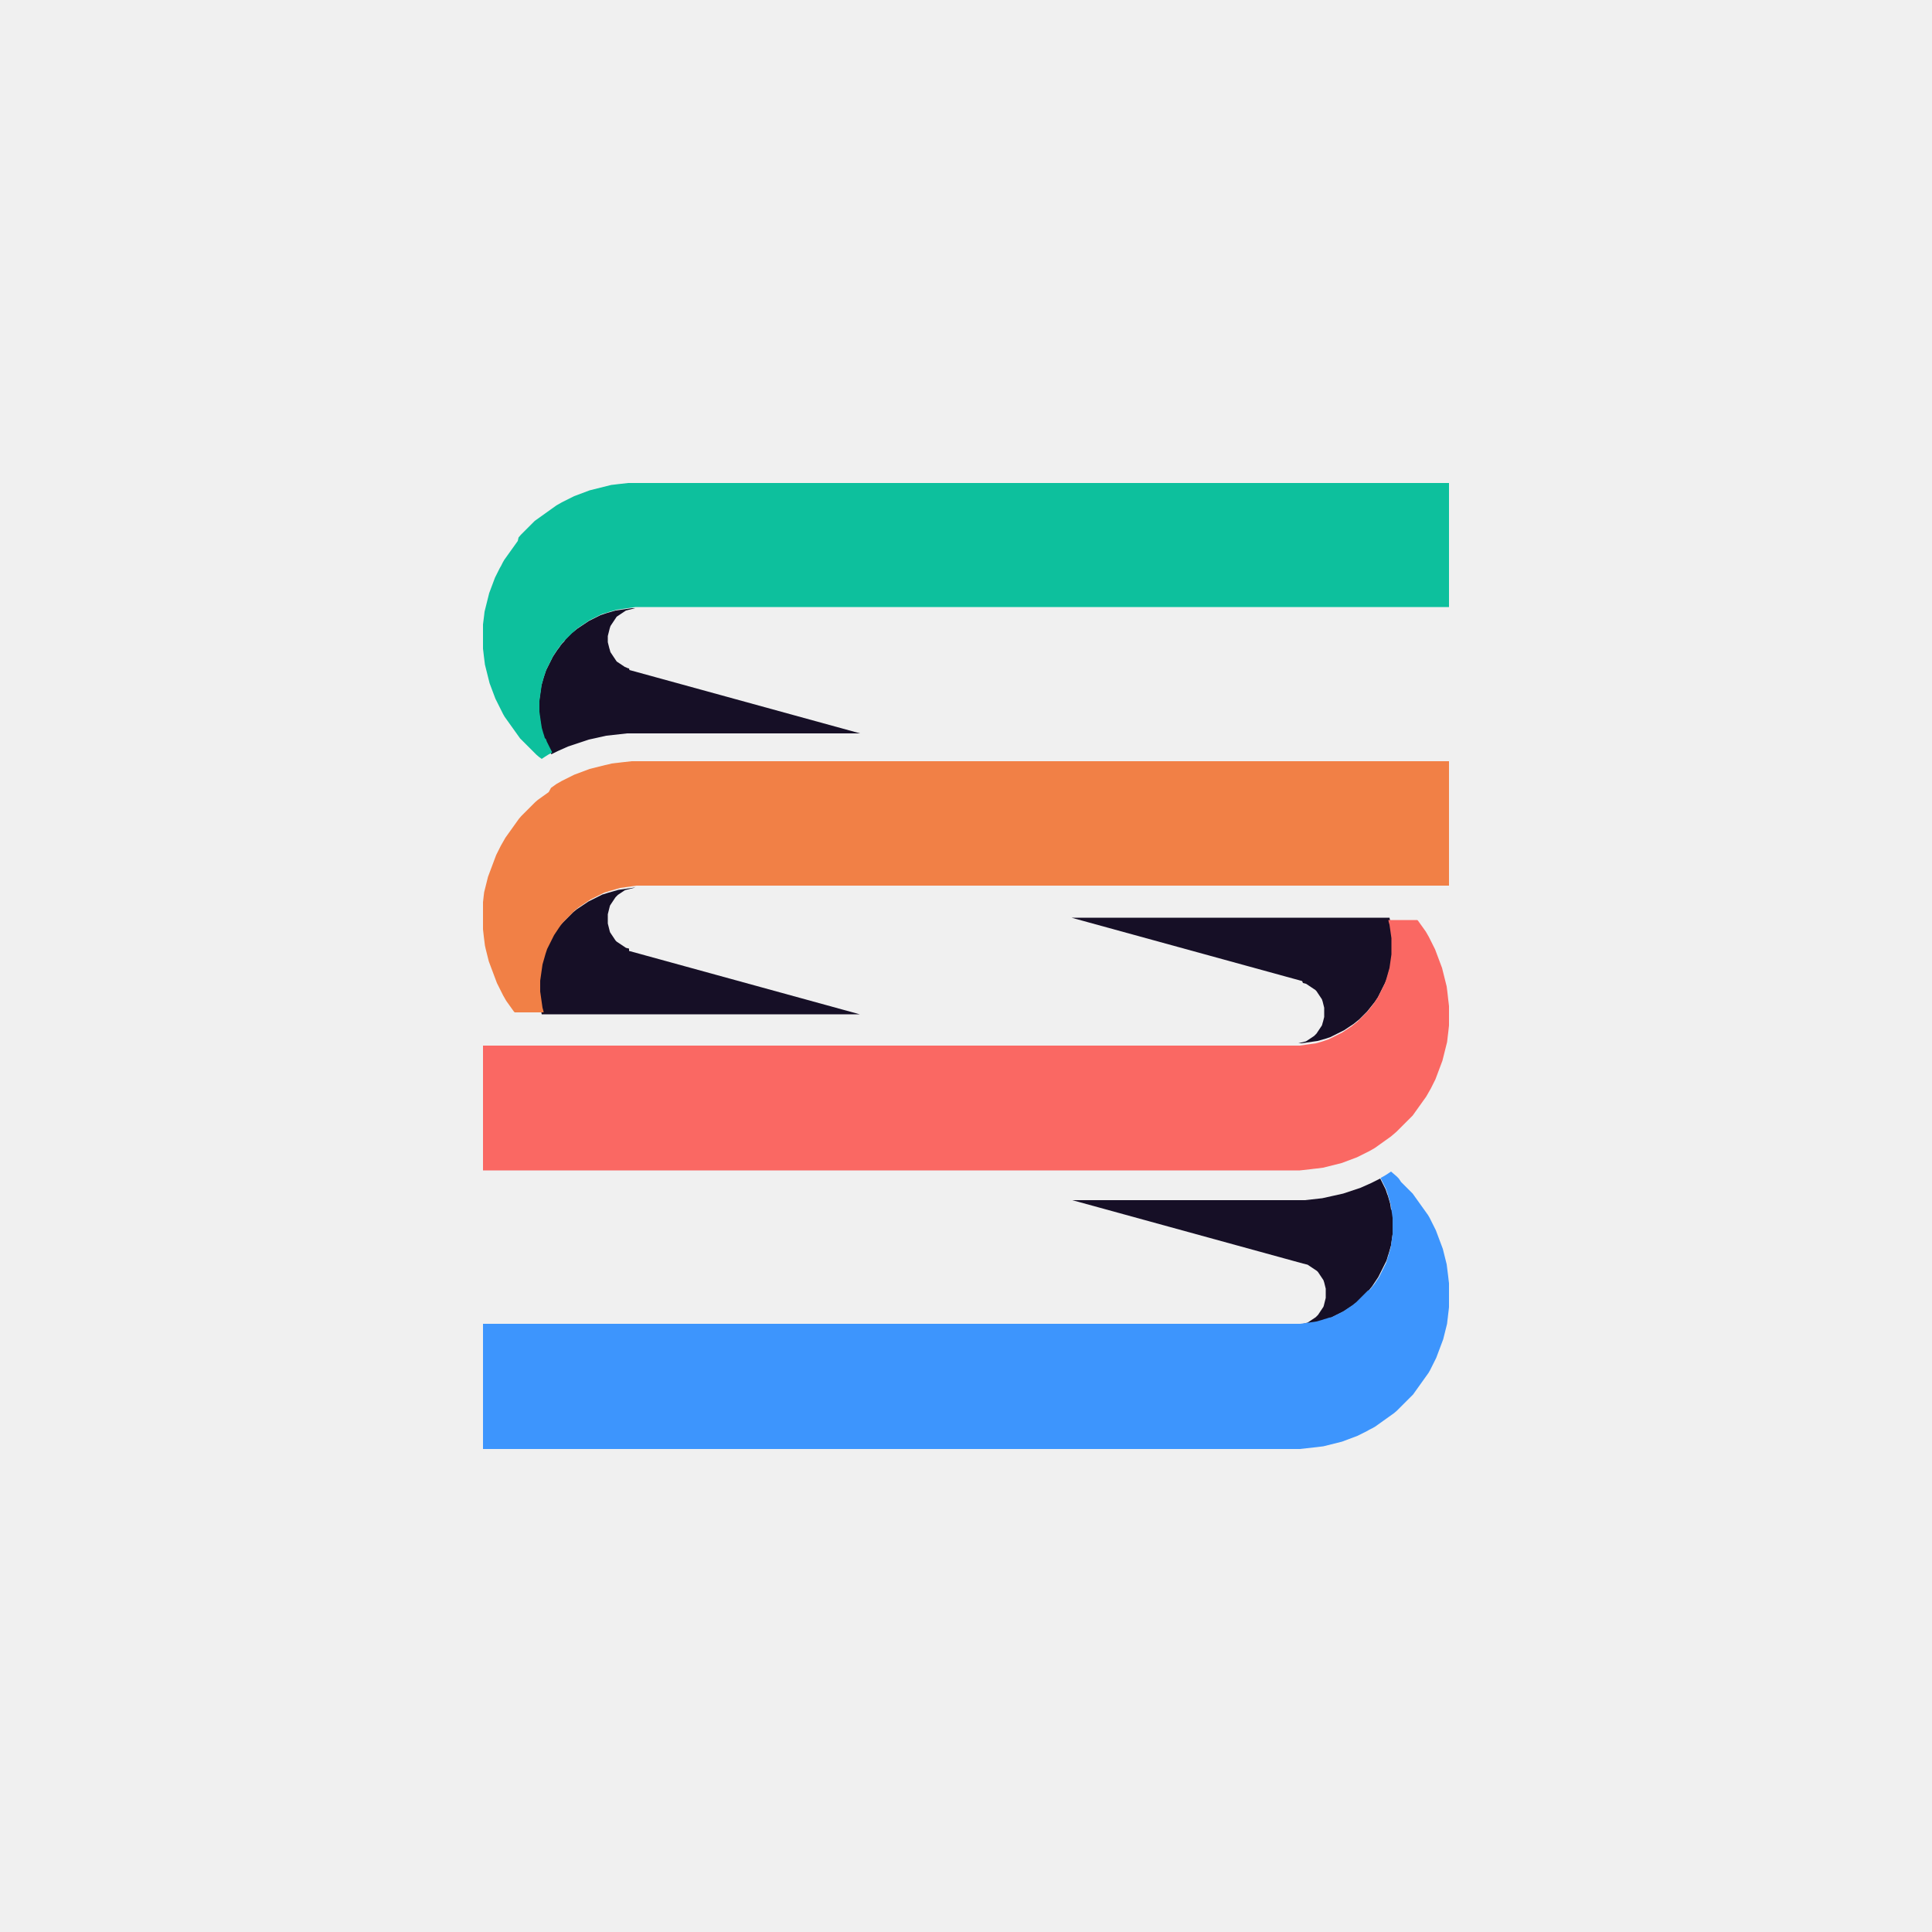
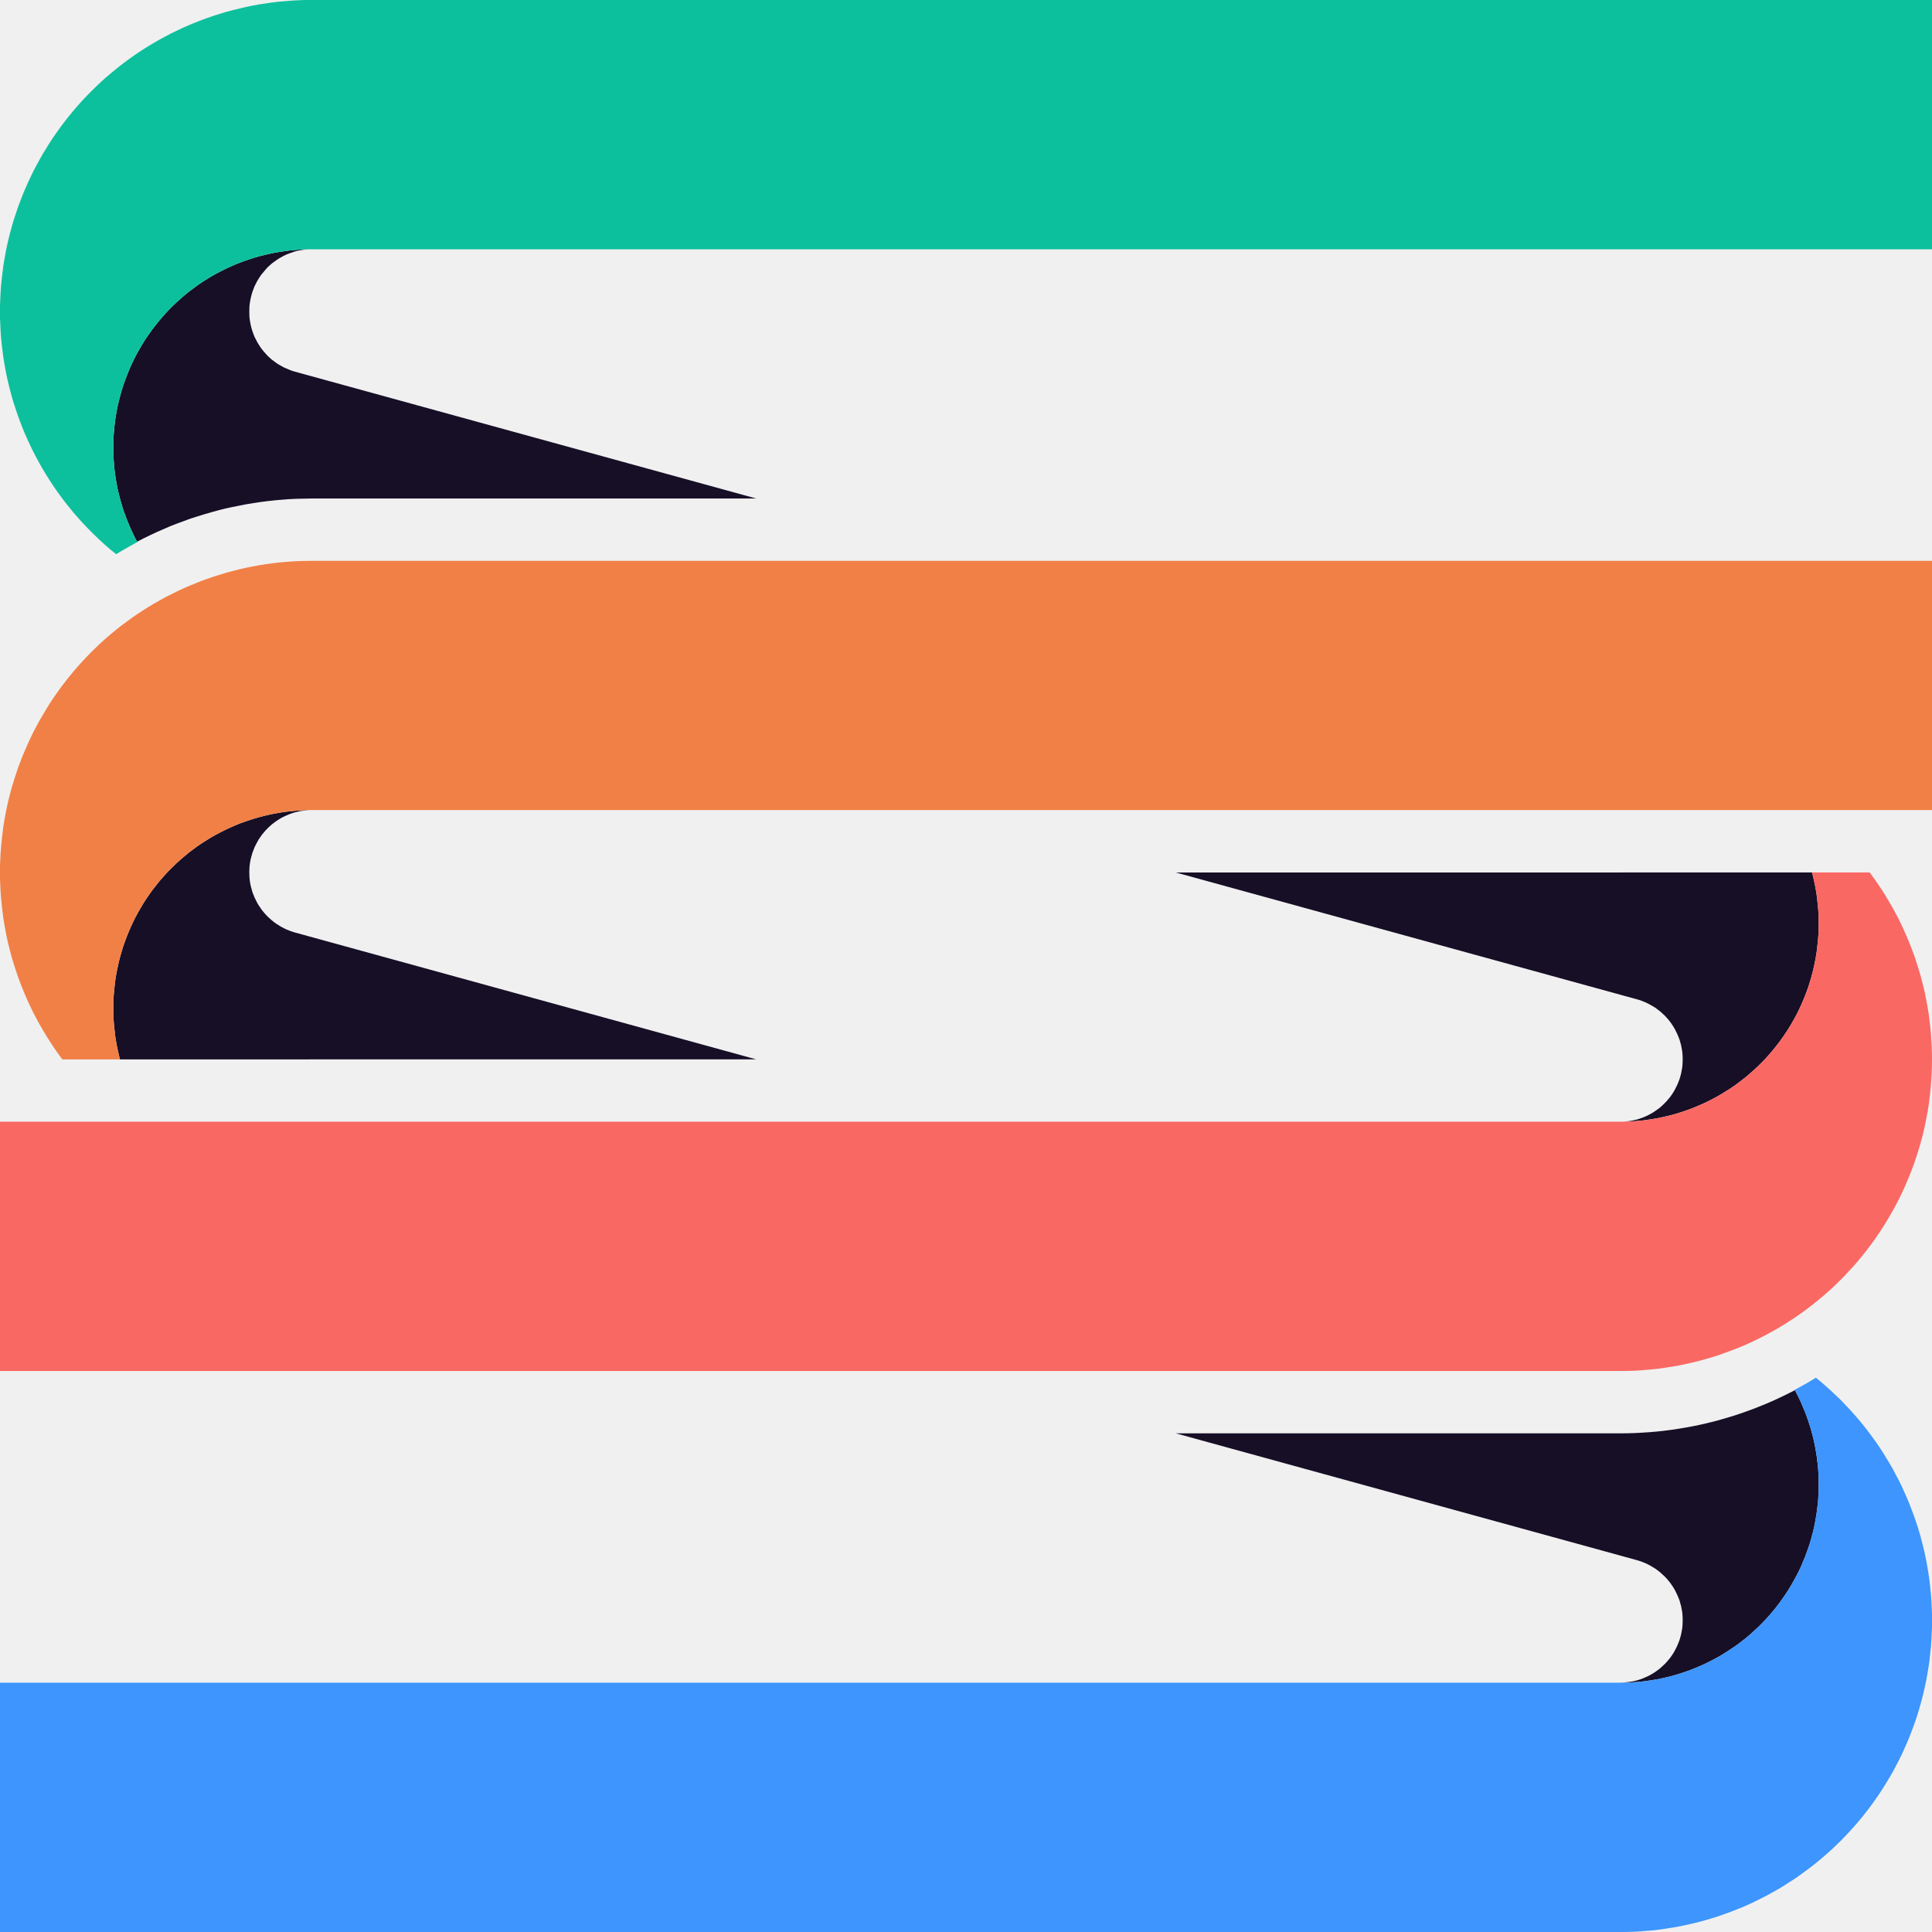
- <svg xmlns="http://www.w3.org/2000/svg" xmlns:xlink="http://www.w3.org/1999/xlink" version="1.1" id="Layer_1" x="0px" y="0px" viewBox="0 0 500 500" style="enable-background:new 0 0 500 500;" xml:space="preserve">
-   <style type="text/css">
- 	.st0{clip-path:url(#SVGID_00000104686469644450447980000007023994216379603074_);}
- 	.st1{fill:#160F26;}
- 	.st2{fill:#FA6863;}
- 	.st3{fill:#F18046;}
- 	.st4{fill:#3D95FD;}
- 	.st5{fill:#0DC09D;}
- </style>
-   <g>
-     <defs>
-       <rect id="SVGID_1_" x="125" y="125" width="250" height="250" />
-     </defs>
-     <clipPath id="SVGID_00000000180823955876633170000016654116462552103049_">
-       <use xlink:href="#SVGID_1_" style="overflow:visible;" />
+ <svg xmlns="http://www.w3.org/2000/svg" width="250" height="250" viewBox="0 0 250 250" fill="none">
+   <g clip-path="url(#clip0_934_9493)">
+     <path d="M212.237 129.43L212.587 129.57L212.937 129.71L213.267 129.87L213.597 130.049L213.917 130.229L214.238 130.429L214.538 130.659L214.828 130.879L215.098 131.129L215.378 131.379L215.638 131.659L215.878 131.929L216.118 132.229L216.328 132.529L216.538 132.849L216.719 133.159L216.889 133.499L217.049 133.829L217.189 134.169L217.329 134.519L217.429 134.879L217.529 135.229L217.599 135.609L217.669 135.969L217.709 136.349L217.729 136.709L217.739 137.079L217.729 137.459L217.709 137.829L217.669 138.199L217.599 138.569L217.529 138.929L217.429 139.299L217.329 139.649L217.189 140.009L217.049 140.349L216.889 140.679L216.719 141.009L216.538 141.329L216.328 141.649L216.118 141.949L215.878 142.229L215.638 142.518L215.378 142.778L215.098 143.048L214.828 143.298L214.538 143.518L214.238 143.728L213.917 143.948L213.597 144.128L213.267 144.308L212.937 144.458L212.587 144.608L212.237 144.728L211.887 144.848L211.527 144.928L211.167 145.018L210.786 145.068L210.426 145.108L210.046 145.148H209.986L210.366 145.138L211.046 145.108L211.727 145.068L212.407 145.008L213.077 144.918L213.757 144.818L214.428 144.708L215.098 144.568L215.758 144.418L216.428 144.248L217.089 144.058L217.739 143.848L218.379 143.628L219.019 143.388L219.65 143.128L220.28 142.858L220.9 142.568L221.51 142.259L222.11 141.939L222.701 141.599L223.281 141.239L223.861 140.879L224.421 140.499L224.981 140.089L225.522 139.669L226.052 139.249L226.572 138.799L227.082 138.339L227.572 137.879L228.063 137.389L228.533 136.899L228.983 136.389L229.423 135.869L229.853 135.339L230.273 134.789L230.674 134.239L231.054 133.679L231.434 133.099L231.784 132.519L232.124 131.919L232.454 131.319L232.754 130.719L233.044 130.099L233.314 129.47L233.575 128.84L233.815 128.2L234.045 127.55L234.245 126.9L234.435 126.24L234.605 125.58L234.755 124.92L234.895 124.24L235.015 123.57L235.115 122.9L235.185 122.22L235.255 121.54L235.305 120.85L235.325 120.17L235.335 119.49L235.325 118.81L235.305 118.12L235.255 117.441L235.185 116.761L235.115 116.091L235.015 115.411L234.895 114.731L234.755 114.071L234.605 113.401L234.475 112.891H210.156L209.676 112.901H152.155L211.817 129.31L212.237 129.43Z" fill="#160F26" />
+     <path d="M249.96 135.379L249.91 134.519L249.85 133.669L249.77 132.809L249.67 131.959L249.56 131.12L249.42 130.27L249.26 129.43L249.1 128.59L248.91 127.76L248.7 126.93L248.479 126.1L248.229 125.28L247.969 124.47L247.699 123.65L247.399 122.85L247.089 122.06L246.759 121.26L246.419 120.48L246.059 119.7L245.688 118.931L245.288 118.181L244.878 117.421L244.448 116.681L244.008 115.941L243.558 115.221L243.078 114.501L242.597 113.801L242.097 113.111L241.927 112.891H234.474L234.604 113.401L234.755 114.071L234.895 114.731L235.015 115.411L235.115 116.091L235.185 116.761L235.255 117.441L235.305 118.121L235.325 118.811L235.335 119.49L235.325 120.17L235.305 120.85L235.255 121.54L235.185 122.22L235.115 122.9L235.015 123.57L234.895 124.24L234.755 124.92L234.604 125.58L234.434 126.24L234.244 126.9L234.044 127.55L233.814 128.2L233.574 128.84L233.314 129.47L233.044 130.1L232.754 130.72L232.454 131.32L232.124 131.919L231.783 132.519L231.433 133.099L231.053 133.679L230.673 134.239L230.273 134.789L229.853 135.339L229.423 135.869L228.982 136.389L228.532 136.899L228.062 137.389L227.572 137.879L227.082 138.339L226.572 138.799L226.051 139.249L225.521 139.669L224.981 140.089L224.421 140.499L223.861 140.879L223.28 141.239L222.7 141.599L222.11 141.939L221.51 142.259L220.9 142.569L220.279 142.859L219.649 143.129L219.019 143.389L218.379 143.629L217.738 143.849L217.088 144.059L216.428 144.248L215.758 144.418L215.097 144.568L214.427 144.708L213.757 144.818L213.077 144.918L212.406 145.008L211.726 145.068L211.046 145.108L210.366 145.138L209.675 145.148H0V177.406H209.675L210.536 177.396L211.386 177.376L212.246 177.326L213.097 177.256L213.947 177.176L214.797 177.086L215.648 176.956L216.488 176.826L217.328 176.676L218.169 176.496L219.009 176.306L219.829 176.106L220.659 175.876L221.49 175.636L222.3 175.386L223.11 175.096L223.911 174.806L224.711 174.496L225.501 174.176L226.281 173.836L227.062 173.466L227.832 173.086L228.592 172.696L229.343 172.286L230.083 171.866L230.823 171.416L231.533 170.966L232.254 170.496L232.964 170.006L233.654 169.506L234.334 168.987L235.005 168.457L235.675 167.907L236.325 167.347L236.955 166.787L237.576 166.197L238.186 165.597L238.786 164.987L239.366 164.357L239.946 163.727L240.507 163.077L241.047 162.417L241.577 161.747L242.097 161.057L242.597 160.367L243.078 159.667L243.558 158.947L244.008 158.227L244.448 157.487L244.878 156.747L245.288 155.998L245.688 155.238L246.059 154.468L246.419 153.698L246.759 152.908L247.089 152.118L247.399 151.328L247.699 150.518L247.969 149.708L248.229 148.898L248.479 148.068L248.7 147.248L248.91 146.418L249.1 145.578L249.26 144.748L249.42 143.909L249.56 143.059L249.67 142.209L249.77 141.359L249.85 140.509L249.91 139.649L249.96 138.799L249.99 137.949L250 137.089L249.99 136.229L249.96 135.379Z" fill="#FA6863" />
+     <path d="M37.762 120.54L37.412 120.41L37.062 120.27L36.732 120.11L36.392 119.93L36.082 119.74L35.762 119.54L35.462 119.321L35.171 119.091L34.891 118.841L34.621 118.591L34.361 118.321L34.121 118.041L33.881 117.741L33.671 117.441L33.461 117.131L33.281 116.821L33.111 116.481L32.941 116.141L32.811 115.811L32.67 115.461L32.571 115.091L32.471 114.741L32.39 114.371L32.33 114.011L32.29 113.631L32.27 113.271L32.26 112.891L32.27 112.521L32.29 112.141L32.33 111.781L32.39 111.411L32.471 111.041L32.571 110.681L32.67 110.331L32.811 109.971L32.941 109.631L33.111 109.291L33.281 108.971L33.461 108.641L33.671 108.331L33.881 108.031L34.121 107.741L34.361 107.461L34.621 107.191L34.891 106.932L35.171 106.682L35.462 106.462L35.762 106.242L36.082 106.032L36.392 105.842L36.732 105.672L37.062 105.522L37.412 105.372L37.762 105.242L38.112 105.132L38.473 105.042L38.833 104.962L39.213 104.912L39.573 104.872L39.943 104.832H40.013H39.633L38.953 104.862L38.273 104.912L37.592 104.972L36.922 105.052L36.242 105.152L35.562 105.272L34.901 105.402L34.231 105.562L33.571 105.732L32.911 105.922L32.26 106.132L31.62 106.352L30.97 106.582L30.35 106.842L29.72 107.121L29.099 107.411L28.489 107.721L27.879 108.041L27.299 108.371L26.718 108.731L26.138 109.101L25.568 109.481L25.018 109.891L24.468 110.301L23.947 110.731L23.427 111.171L22.917 111.631L22.427 112.101L21.937 112.581L21.466 113.081L21.016 113.581L20.566 114.101L20.146 114.641L19.716 115.181L19.326 115.731L18.936 116.301L18.566 116.871L18.215 117.461L17.875 118.051L17.545 118.661L17.245 119.261L16.955 119.88L16.685 120.51L16.425 121.14L16.185 121.78L15.954 122.43L15.755 123.08L15.564 123.74L15.394 124.39L15.244 125.06L15.104 125.73L14.984 126.41L14.884 127.08L14.814 127.76L14.744 128.43L14.694 129.12L14.674 129.8L14.664 130.48L14.674 131.17L14.694 131.85L14.744 132.529L14.814 133.209L14.884 133.889L14.984 134.569L15.104 135.239L15.244 135.909L15.394 136.569L15.524 137.089H39.843L40.323 137.079H97.844L38.182 120.67L37.762 120.54Z" fill="#160F26" />
+     <path d="M0.04 114.601L0.08 115.461L0.15 116.311L0.23 117.161L0.33 118.01L0.44 118.86L0.58 119.7L0.73 120.55L0.9 121.39L1.09 122.22L1.3 123.05L1.521 123.88L1.771 124.7L2.031 125.51L2.301 126.32L2.601 127.13L2.911 127.92L3.241 128.72L3.581 129.5L3.941 130.279L4.312 131.039L4.712 131.799L5.122 132.559L5.552 133.299L5.992 134.029L6.442 134.749L6.912 135.469L7.403 136.179L7.903 136.869L8.073 137.089H15.526L15.396 136.569L15.245 135.909L15.105 135.239L14.985 134.569L14.885 133.889L14.815 133.209L14.745 132.529L14.695 131.849L14.675 131.169L14.665 130.479L14.675 129.8L14.695 129.12L14.745 128.43L14.815 127.76L14.885 127.08L14.985 126.41L15.105 125.73L15.245 125.06L15.396 124.39L15.566 123.74L15.756 123.08L15.956 122.43L16.186 121.78L16.426 121.14L16.686 120.51L16.956 119.88L17.246 119.26L17.546 118.66L17.876 118.05L18.217 117.461L18.567 116.871L18.937 116.301L19.327 115.731L19.717 115.181L20.147 114.641L20.567 114.101L21.018 113.581L21.468 113.081L21.938 112.581L22.428 112.101L22.918 111.631L23.428 111.171L23.949 110.731L24.469 110.301L25.019 109.891L25.569 109.481L26.139 109.101L26.72 108.731L27.3 108.371L27.88 108.041L28.49 107.721L29.101 107.411L29.721 107.121L30.351 106.841L30.971 106.581L31.621 106.351L32.262 106.131L32.912 105.921L33.572 105.731L34.232 105.561L34.903 105.401L35.563 105.271L36.243 105.151L36.923 105.051L37.593 104.972L38.274 104.912L38.954 104.862L39.634 104.832L40.325 104.822H250V72.574H40.325L39.464 72.584L38.614 72.604L37.754 72.654L36.903 72.714L36.043 72.794L35.203 72.894L34.352 73.014L33.512 73.144L32.672 73.304L31.822 73.474L30.991 73.664L30.161 73.874L29.341 74.094L28.51 74.344L27.7 74.594L26.89 74.874L26.089 75.164L25.289 75.484L24.499 75.804L23.718 76.144L22.938 76.514L22.168 76.894L21.408 77.274L20.657 77.694L19.917 78.114L19.177 78.554L18.457 79.014L17.736 79.484L17.036 79.974L16.346 80.474L15.656 80.983L14.995 81.513L14.325 82.063L13.675 82.623L13.045 83.193L12.425 83.783L11.814 84.373L11.214 84.993L10.624 85.623L10.054 86.253L9.493 86.903L8.953 87.563L8.423 88.233L7.903 88.913L7.403 89.613L6.912 90.313L6.442 91.023L5.992 91.753L5.552 92.493L5.122 93.232L4.712 93.972L4.312 94.732L3.941 95.512L3.581 96.282L3.241 97.072L2.911 97.852L2.601 98.652L2.301 99.452L2.031 100.262L1.771 101.082L1.521 101.902L1.3 102.732L1.09 103.562L0.9 104.402L0.73 105.231L0.58 106.071L0.44 106.921L0.33 107.771L0.23 108.621L0.15 109.471L0.08 110.321L0.04 111.171L0 112.031V112.891V113.751L0.04 114.601Z" fill="#F18046" />
+     <path d="M37.762 47.976L37.412 47.836L37.062 47.686L36.722 47.536L36.402 47.356L36.072 47.176L35.762 46.976L35.462 46.746L35.161 46.526L34.881 46.276L34.611 46.026L34.361 45.746L34.121 45.476L33.881 45.176L33.661 44.876L33.461 44.556L33.271 44.236L33.101 43.906L32.931 43.576L32.801 43.236L32.67 42.876L32.56 42.526L32.471 42.176L32.39 41.796L32.33 41.436L32.28 41.056L32.27 40.686L32.26 40.306L32.27 39.937L32.28 39.577L32.33 39.206L32.39 38.837L32.471 38.477L32.56 38.107L32.67 37.747L32.801 37.397L32.931 37.057L33.101 36.727L33.271 36.387L33.461 36.077L33.661 35.757L33.881 35.457L34.121 35.177L34.361 34.887L34.611 34.607L34.881 34.357L35.161 34.107L35.462 33.887L35.762 33.677L36.072 33.457L36.402 33.277L36.722 33.097L37.062 32.937L37.412 32.797L37.762 32.677L38.112 32.557L38.473 32.457L38.843 32.387L39.203 32.327L39.573 32.287L39.953 32.257H40.073H39.633L38.953 32.287L38.273 32.337L37.592 32.397L36.922 32.487L36.242 32.587L35.562 32.697L34.901 32.837L34.231 32.987L33.571 33.157L32.911 33.347L32.26 33.557L31.62 33.777L30.97 34.017L30.35 34.267L29.72 34.547L29.099 34.837L28.489 35.147L27.879 35.467L27.299 35.797L26.708 36.157L26.138 36.527L25.568 36.907L25.018 37.317L24.468 37.727L23.937 38.157L23.427 38.607L22.917 39.056L22.417 39.526L21.937 40.007L21.466 40.506L21.016 41.016L20.566 41.536L20.146 42.066L19.716 42.616L19.326 43.166L18.936 43.726L18.566 44.296L18.215 44.886L17.875 45.476L17.545 46.086L17.245 46.686L16.955 47.306L16.685 47.936L16.425 48.566L16.185 49.206L15.954 49.856L15.755 50.506L15.564 51.166L15.394 51.825L15.234 52.486L15.104 53.155L14.984 53.835L14.884 54.505L14.804 55.185L14.744 55.855L14.694 56.545L14.674 57.235L14.664 57.915L14.674 58.595L14.694 59.285L14.744 59.965L14.804 60.645L14.884 61.315L14.984 61.995L15.104 62.675L15.234 63.335L15.394 64.004L15.564 64.665L15.755 65.314L15.954 65.974L16.185 66.614L16.425 67.254L16.685 67.884L16.955 68.514L17.245 69.134L17.545 69.744L17.745 70.094L17.765 70.084L18.605 69.654L19.446 69.244L20.296 68.844L21.156 68.474L22.017 68.094L22.897 67.754L23.767 67.434L24.658 67.104L25.548 66.824L26.448 66.544L27.349 66.284L28.249 66.034L29.159 65.804L30.08 65.604L31 65.424L31.91 65.244L32.841 65.094L33.771 64.954L34.701 64.835L35.642 64.734L36.572 64.654L37.512 64.585L38.433 64.544L39.393 64.525L40.323 64.504H97.844L38.172 48.096L37.762 47.976Z" fill="#160F26" />
+     <path d="M209.676 217.743H210.366L211.046 217.703L211.727 217.663L212.407 217.603L213.087 217.513L213.767 217.413L214.438 217.303L215.108 217.163L215.768 217.013L216.438 216.843L217.089 216.653L217.739 216.443L218.389 216.223L219.029 215.983L219.65 215.723L220.28 215.453L220.9 215.163L221.51 214.853L222.12 214.533L222.711 214.193L223.291 213.833L223.861 213.463L224.431 213.083L224.991 212.683L225.532 212.263L226.062 211.843L226.582 211.393L227.082 210.933L227.582 210.473L228.063 209.983L228.533 209.493L228.993 208.984L229.433 208.464L229.863 207.934L230.283 207.384L230.674 206.834L231.064 206.274L231.434 205.694L231.784 205.114L232.124 204.514L232.454 203.914L232.764 203.304L233.054 202.694L233.314 202.064L233.585 201.424L233.815 200.794L234.045 200.144L234.255 199.494L234.435 198.834L234.615 198.174L234.765 197.514L234.895 196.835L235.015 196.165L235.115 195.495L235.195 194.805L235.265 194.135L235.305 193.445L235.335 192.765V192.085V191.405L235.305 190.715L235.265 190.035L235.195 189.355L235.115 188.685L235.015 188.005L234.895 187.325L234.765 186.665L234.615 185.995L234.435 185.335L234.255 184.685L234.045 184.026L233.815 183.376L233.585 182.746L233.314 182.116L233.054 181.486L232.764 180.866L232.454 180.256L232.254 179.886L232.234 179.896L231.394 180.326L230.553 180.736L229.703 181.136L228.843 181.516L227.973 181.876L227.102 182.226L226.232 182.546L225.342 182.866L224.441 183.166L223.551 183.436L222.661 183.696L221.74 183.946L220.84 184.166L219.92 184.376L218.999 184.565L218.079 184.735L217.159 184.885L216.228 185.025L215.298 185.145L214.368 185.245L213.427 185.325L212.487 185.385L211.547 185.435L210.616 185.465L209.676 185.475H152.155L211.817 201.884L212.237 202.014L212.587 202.144L212.937 202.284L213.267 202.444L213.597 202.624L213.917 202.814L214.238 203.014L214.538 203.234L214.828 203.464L215.098 203.714L215.378 203.964L215.638 204.234L215.878 204.514L216.118 204.814L216.328 205.114L216.538 205.424L216.719 205.734L216.889 206.074L217.049 206.414L217.189 206.744L217.329 207.094L217.429 207.464L217.529 207.814L217.599 208.184L217.669 208.544L217.709 208.924L217.729 209.284L217.739 209.663L217.729 210.033L217.709 210.413L217.669 210.773L217.599 211.143L217.529 211.513L217.429 211.873L217.329 212.223L217.189 212.583L217.049 212.923L216.889 213.263L216.719 213.583L216.538 213.913L216.328 214.223L216.118 214.523L215.878 214.813L215.638 215.093L215.378 215.363L215.098 215.623L214.828 215.873L214.538 216.093L214.238 216.313L213.917 216.523L213.597 216.713L213.267 216.883L212.937 217.033L212.587 217.183L212.237 217.313L211.887 217.423L211.527 217.513L211.167 217.593L210.786 217.643L210.426 217.683L210.046 217.723L209.676 217.733" fill="#160F26" />
+     <path d="M249.96 207.963L249.92 207.113L249.86 206.264L249.77 205.404L249.68 204.554L249.56 203.714L249.42 202.864L249.27 202.024L249.1 201.184L248.91 200.344L248.7 199.524L248.479 198.694L248.239 197.864L247.979 197.064L247.699 196.244L247.399 195.444L247.099 194.654L246.769 193.855L246.419 193.075L246.069 192.295L245.688 191.525L245.288 190.775L244.888 190.015L244.458 189.275L244.008 188.535L243.558 187.815L243.088 187.095L242.597 186.395L242.097 185.705L241.577 185.015L241.057 184.355L240.507 183.685L239.946 183.045L239.376 182.405L238.786 181.785L238.196 181.166L237.576 180.576L236.955 179.986L236.325 179.416L235.675 178.856L235.015 178.306L234.975 178.276L234.034 178.846L233.204 179.316L232.344 179.786L232.234 179.846L232.454 180.256L232.764 180.866L233.054 181.486L233.314 182.115L233.584 182.745L233.814 183.375L234.044 184.025L234.254 184.685L234.434 185.335L234.614 185.995L234.765 186.665L234.895 187.325L235.015 188.005L235.115 188.685L235.195 189.355L235.265 190.035L235.305 190.715L235.335 191.405V192.085V192.765L235.305 193.445L235.265 194.134L235.195 194.804L235.115 195.494L235.015 196.164L234.895 196.834L234.765 197.514L234.614 198.174L234.434 198.834L234.254 199.494L234.044 200.144L233.814 200.794L233.584 201.424L233.314 202.064L233.054 202.694L232.764 203.304L232.454 203.914L232.124 204.514L231.783 205.114L231.433 205.694L231.063 206.274L230.673 206.833L230.283 207.383L229.863 207.933L229.433 208.463L228.992 208.983L228.532 209.493L228.062 209.983L227.582 210.473L227.082 210.933L226.582 211.393L226.061 211.843L225.531 212.263L224.991 212.683L224.431 213.083L223.861 213.463L223.29 213.833L222.71 214.193L222.12 214.533L221.51 214.853L220.9 215.163L220.279 215.453L219.649 215.723L219.029 215.983L218.389 216.223L217.738 216.443L217.088 216.653L216.438 216.843L215.768 217.013L215.107 217.163L214.437 217.303L213.767 217.413L213.087 217.513L212.406 217.603L211.726 217.663L211.046 217.703L210.366 217.743H209.675H0V250H209.675L210.536 249.99L211.386 249.97L212.246 249.92L213.097 249.85L213.957 249.78L214.807 249.68L215.658 249.55L216.498 249.42L217.338 249.27L218.179 249.09L219.009 248.9L219.839 248.7L220.659 248.48L221.49 248.23L222.3 247.98L223.11 247.69L223.921 247.4L224.721 247.09L225.511 246.77L226.291 246.43L227.072 246.06L227.832 245.68L228.602 245.29L229.343 244.88L230.093 244.46L230.823 244.02L231.543 243.551L232.264 243.091L232.964 242.601L233.654 242.091L234.344 241.581L235.015 241.051L235.675 240.501L236.325 239.941L236.955 239.381L237.576 238.791L238.196 238.191L238.786 237.581L239.376 236.951L239.946 236.321L240.507 235.671L241.057 235.011L241.577 234.341L242.097 233.661L242.597 232.961L243.088 232.261L243.558 231.542L244.008 230.822L244.458 230.082L244.888 229.342L245.288 228.592L245.688 227.832L246.069 227.062L246.419 226.292L246.769 225.502L247.099 224.712L247.399 223.922L247.699 223.112L247.979 222.302L248.239 221.482L248.479 220.662L248.7 219.842L248.91 219.003L249.1 218.173L249.27 217.343L249.42 216.493L249.56 215.653L249.68 214.803L249.77 213.953L249.86 213.103L249.92 212.243L249.96 211.393L250 210.543V209.683V208.823L249.96 207.963Z" fill="#3D95FD" />
+     <path d="M0.04 42.027L0.08 42.887L0.14 43.736L0.23 44.596L0.33 45.446L0.44 46.286L0.58 47.136L0.73 47.976L0.9 48.816L1.09 49.646L1.3 50.476L1.521 51.296L1.761 52.126L2.031 52.936L2.301 53.746L2.601 54.556L2.901 55.346L3.231 56.145L3.581 56.925L3.941 57.705L4.312 58.465L4.712 59.225L5.122 59.985L5.542 60.725L5.992 61.465L6.442 62.175L6.912 62.895L7.403 63.605L7.903 64.295L8.423 64.985L8.953 65.645L9.493 66.315L10.054 66.955L10.624 67.595L11.214 68.215L11.814 68.825L12.425 69.424L13.045 70.014L13.675 70.584L14.325 71.144L14.995 71.684L15.025 71.714L15.966 71.154L16.796 70.684L17.656 70.204L17.776 70.154L17.546 69.744L17.246 69.135L16.956 68.514L16.686 67.885L16.426 67.255L16.186 66.615L15.956 65.975L15.756 65.315L15.566 64.665L15.396 64.005L15.236 63.335L15.105 62.675L14.985 61.995L14.885 61.315L14.805 60.645L14.745 59.965L14.695 59.285L14.675 58.595L14.665 57.915L14.675 57.235L14.695 56.545L14.745 55.855L14.805 55.186L14.885 54.506L14.985 53.836L15.105 53.156L15.236 52.486L15.396 51.826L15.566 51.166L15.756 50.506L15.956 49.856L16.186 49.206L16.426 48.566L16.686 47.936L16.956 47.306L17.246 46.686L17.546 46.086L17.876 45.476L18.217 44.886L18.567 44.297L18.937 43.727L19.327 43.166L19.717 42.617L20.147 42.067L20.567 41.537L21.018 41.017L21.468 40.507L21.938 40.007L22.418 39.527L22.918 39.057L23.428 38.607L23.939 38.157L24.469 37.727L25.019 37.317L25.569 36.907L26.139 36.527L26.71 36.157L27.3 35.797L27.88 35.467L28.49 35.147L29.101 34.837L29.721 34.547L30.351 34.267L30.971 34.017L31.621 33.777L32.262 33.557L32.912 33.347L33.572 33.157L34.232 32.987L34.903 32.837L35.563 32.697L36.243 32.587L36.923 32.487L37.593 32.397L38.274 32.337L38.954 32.287L39.634 32.257H40.325H250V0H40.325H39.464L38.614 0.03L37.754 0.08L36.903 0.15L36.043 0.22L35.193 0.32L34.352 0.45L33.502 0.57L32.662 0.73L31.822 0.9L30.991 1.1L30.161 1.3L29.341 1.52L28.51 1.77L27.7 2.02L26.89 2.3L26.089 2.59L25.279 2.91L24.499 3.23L23.718 3.57L22.938 3.94L22.168 4.31L21.408 4.71L20.657 5.12L19.917 5.54L19.177 5.98L18.457 6.439L17.736 6.909L17.036 7.399L16.346 7.899L15.656 8.419L14.995 8.949L14.325 9.499L13.675 10.049L13.045 10.619L12.425 11.209L11.814 11.809L11.214 12.419L10.624 13.039L10.054 13.679L9.493 14.329L8.953 14.989L8.423 15.659L7.903 16.339L7.403 17.039L6.912 17.739L6.442 18.448L5.992 19.178L5.542 19.908L5.122 20.658L4.712 21.408L4.312 22.158L3.941 22.938L3.581 23.708L3.231 24.498L2.901 25.288L2.601 26.078L2.301 26.878L2.031 27.698L1.761 28.508L1.521 29.328L1.3 30.158L1.09 30.988L0.9 31.828L0.73 32.657L0.58 33.497L0.44 34.347L0.33 35.197L0.23 36.047L0.14 36.897L0.08 37.757L0.04 38.607L0 39.457V40.317V41.177L0.04 42.027Z" fill="#0DC09D" />
+   </g>
+   <defs>
+     <clipPath id="clip0_934_9493">
+       <rect width="250" height="250" fill="white" />
    </clipPath>
-     <g style="clip-path:url(#SVGID_00000000180823955876633170000016654116462552103049_);">
-       <path class="st1" d="M337.2,254.4l0.4,0.1l0.4,0.1l0.3,0.2l0.3,0.2l0.3,0.2l0.3,0.2l0.3,0.2l0.3,0.2l0.3,0.2l0.3,0.2l0.3,0.3    l0.2,0.3l0.2,0.3l0.2,0.3l0.2,0.3l0.2,0.3l0.2,0.3l0.2,0.3l0.1,0.3l0.1,0.3l0.1,0.4l0.1,0.4l0.1,0.4l0.1,0.4l0,0.4l0,0.4l0,0.4    l0,0.4l0,0.4l0,0.4l-0.1,0.4l-0.1,0.4l-0.1,0.4l-0.1,0.3l-0.1,0.4l-0.1,0.3l-0.2,0.3l-0.2,0.3l-0.2,0.3l-0.2,0.3l-0.2,0.3    l-0.2,0.3l-0.2,0.3l-0.3,0.3l-0.3,0.3l-0.3,0.2l-0.3,0.2l-0.3,0.2l-0.3,0.2l-0.3,0.2l-0.3,0.2l-0.3,0.2l-0.4,0.1l-0.4,0.1    l-0.4,0.1l-0.4,0.1l-0.4,0.1l-0.4,0l-0.4,0l-0.4,0H335l0.4,0l0.7,0l0.7,0l0.7-0.1l0.7-0.1l0.7-0.1l0.7-0.1l0.7-0.1l0.7-0.1    l0.7-0.2l0.7-0.2l0.7-0.2l0.6-0.2l0.6-0.2l0.6-0.3l0.6-0.3l0.6-0.3l0.6-0.3l0.6-0.3l0.6-0.3l0.6-0.4l0.6-0.4l0.6-0.4l0.6-0.4    l0.5-0.4l0.5-0.4l0.5-0.4l0.5-0.5l0.5-0.5l0.5-0.5l0.5-0.5l0.4-0.5l0.4-0.5l0.4-0.5l0.4-0.5l0.4-0.5l0.4-0.6l0.4-0.6l0.3-0.6    l0.3-0.6l0.3-0.6l0.3-0.6l0.3-0.6l0.3-0.6l0.3-0.6l0.2-0.6l0.2-0.6l0.2-0.7l0.2-0.7l0.2-0.7l0.2-0.7l0.1-0.7l0.1-0.7l0.1-0.7    l0.1-0.7l0.1-0.7l0-0.7l0-0.7l0-0.7l0-0.7l0-0.7l0-0.7l-0.1-0.7l-0.1-0.7l-0.1-0.7l-0.1-0.7l-0.1-0.7l-0.2-0.7l-0.1-0.5h-24.3    l-0.5,0h-57.5l59.7,16.4L337.2,254.4z" />
-       <path class="st2" d="M375,260.4l-0.1-0.9l-0.1-0.8l-0.1-0.9l-0.1-0.9l-0.1-0.8l-0.1-0.8l-0.2-0.8l-0.2-0.8l-0.2-0.8l-0.2-0.8    l-0.2-0.8l-0.2-0.8l-0.3-0.8l-0.3-0.8l-0.3-0.8l-0.3-0.8l-0.3-0.8l-0.3-0.8l-0.4-0.8l-0.4-0.8l-0.4-0.8l-0.4-0.8l-0.4-0.7    l-0.4-0.7l-0.5-0.7l-0.5-0.7l-0.5-0.7l-0.5-0.7l-0.2-0.2h-7.5l0.1,0.5l0.2,0.7l0.1,0.7l0.1,0.7l0.1,0.7l0.1,0.7l0.1,0.7l0,0.7    l0,0.7l0,0.7l0,0.7l0,0.7l0,0.7l-0.1,0.7l-0.1,0.7l-0.1,0.7l-0.1,0.7l-0.1,0.7l-0.2,0.7l-0.2,0.7l-0.2,0.7l-0.2,0.7l-0.2,0.6    l-0.2,0.6l-0.3,0.6l-0.3,0.6l-0.3,0.6l-0.3,0.6l-0.3,0.6l-0.3,0.6l-0.4,0.6l-0.4,0.6l-0.4,0.6l-0.4,0.5l-0.4,0.5l-0.4,0.5    l-0.4,0.5l-0.5,0.5l-0.5,0.5l-0.5,0.5l-0.5,0.5l-0.5,0.5l-0.5,0.4l-0.5,0.4l-0.5,0.4l-0.6,0.4l-0.6,0.4l-0.6,0.4l-0.6,0.4    l-0.6,0.3l-0.6,0.3l-0.6,0.3l-0.6,0.3l-0.6,0.3l-0.6,0.3l-0.6,0.2l-0.6,0.2l-0.6,0.2l-0.7,0.2l-0.7,0.2l-0.7,0.1l-0.7,0.1    l-0.7,0.1l-0.7,0.1l-0.7,0.1l-0.7,0.1l-0.7,0l-0.7,0l-0.7,0H125v32.3h209.7l0.9,0l0.8,0l0.9-0.1l0.9-0.1l0.9-0.1l0.8-0.1l0.9-0.1    l0.8-0.1l0.8-0.1l0.8-0.2l0.8-0.2l0.8-0.2l0.8-0.2l0.8-0.2l0.8-0.2l0.8-0.3l0.8-0.3l0.8-0.3l0.8-0.3l0.8-0.3l0.8-0.4l0.8-0.4    l0.8-0.4l0.8-0.4l0.7-0.4l0.7-0.4l0.7-0.5l0.7-0.5l0.7-0.5l0.7-0.5l0.7-0.5l0.7-0.5l0.7-0.6l0.7-0.6l0.6-0.6l0.6-0.6l0.6-0.6    l0.6-0.6l0.6-0.6l0.6-0.6l0.6-0.6l0.5-0.7l0.5-0.7l0.5-0.7l0.5-0.7l0.5-0.7l0.5-0.7l0.5-0.7l0.4-0.7l0.4-0.7l0.4-0.7l0.4-0.8    l0.4-0.8l0.4-0.8l0.3-0.8l0.3-0.8l0.3-0.8l0.3-0.8l0.3-0.8l0.3-0.8l0.2-0.8l0.2-0.8l0.2-0.8l0.2-0.8l0.2-0.8l0.2-0.8l0.1-0.8    l0.1-0.9l0.1-0.8l0.1-0.9l0.1-0.9l0.1-0.8l0-0.9l0-0.9l0-0.9L375,260.4z" />
-       <path class="st1" d="M162.8,245.5l-0.4-0.1l-0.4-0.1l-0.3-0.2l-0.3-0.2l-0.3-0.2l-0.3-0.2l-0.3-0.2l-0.3-0.2l-0.3-0.2l-0.3-0.2    l-0.3-0.3l-0.2-0.3l-0.2-0.3l-0.2-0.3l-0.2-0.3l-0.2-0.3l-0.2-0.3l-0.2-0.3l-0.1-0.3l-0.1-0.4l-0.1-0.4l-0.1-0.4l-0.1-0.4    l-0.1-0.4l0-0.4l0-0.4l0-0.4l0-0.4l0-0.4l0-0.4l0.1-0.4l0.1-0.4l0.1-0.4l0.1-0.4l0.1-0.4l0.1-0.3l0.2-0.3l0.2-0.3l0.2-0.3l0.2-0.3    l0.2-0.3l0.2-0.3l0.2-0.3l0.3-0.3l0.3-0.3l0.3-0.2l0.3-0.2l0.3-0.2l0.3-0.2l0.3-0.2l0.3-0.2l0.3-0.1l0.4-0.1l0.4-0.1l0.4-0.1    l0.4-0.1l0.4-0.1l0.4-0.1l0.4,0l0.4,0h0.1h-0.4l-0.7,0l-0.7,0.1l-0.7,0.1l-0.7,0.1l-0.7,0.1l-0.7,0.1l-0.7,0.1l-0.7,0.2l-0.7,0.2    l-0.7,0.2l-0.7,0.2l-0.6,0.2l-0.7,0.2l-0.6,0.3l-0.6,0.3l-0.6,0.3l-0.6,0.3l-0.6,0.3l-0.6,0.3l-0.6,0.4l-0.6,0.4l-0.6,0.4    l-0.6,0.4l-0.6,0.4l-0.5,0.4l-0.5,0.4l-0.5,0.5l-0.5,0.5l-0.5,0.5l-0.5,0.5l-0.5,0.5l-0.5,0.5l-0.4,0.5l-0.4,0.5l-0.4,0.6    l-0.4,0.6l-0.4,0.6l-0.4,0.6l-0.3,0.6l-0.3,0.6l-0.3,0.6l-0.3,0.6l-0.3,0.6l-0.3,0.6l-0.2,0.6l-0.2,0.6l-0.2,0.7l-0.2,0.7    l-0.2,0.7l-0.2,0.7l-0.1,0.7l-0.1,0.7l-0.1,0.7l-0.1,0.7l-0.1,0.7l0,0.7l0,0.7l0,0.7l0,0.7l0,0.7l0,0.7l0.1,0.7l0.1,0.7l0.1,0.7    l0.1,0.7l0.1,0.7l0.2,0.7l0.1,0.5h24.3l0.5,0h57.5l-59.7-16.4L162.8,245.5z" />
-       <path class="st3" d="M125,239.6l0,0.9l0.1,0.9l0.1,0.9l0.1,0.8l0.1,0.8l0.1,0.8l0.2,0.9l0.2,0.8l0.2,0.8l0.2,0.8l0.2,0.8l0.3,0.8    l0.3,0.8l0.3,0.8l0.3,0.8l0.3,0.8l0.3,0.8l0.3,0.8l0.4,0.8l0.4,0.8l0.4,0.8l0.4,0.8l0.4,0.7l0.4,0.7l0.5,0.7l0.5,0.7l0.5,0.7    l0.5,0.7l0.2,0.2h7.5l-0.1-0.5l-0.2-0.7l-0.1-0.7l-0.1-0.7l-0.1-0.7l-0.1-0.7l-0.1-0.7l-0.1-0.7l0-0.7l0-0.7l0-0.7l0-0.7l0.1-0.7    l0.1-0.7l0.1-0.7l0.1-0.7l0.1-0.7l0.1-0.7l0.2-0.7l0.2-0.7l0.2-0.7l0.2-0.7l0.2-0.6l0.2-0.6l0.3-0.6l0.3-0.6l0.3-0.6l0.3-0.6    l0.3-0.6l0.3-0.6l0.4-0.6l0.4-0.6l0.4-0.6l0.4-0.6l0.4-0.5l0.4-0.5l0.5-0.5l0.5-0.5l0.5-0.5l0.5-0.5l0.5-0.5l0.5-0.5l0.5-0.4    l0.5-0.4l0.6-0.4l0.6-0.4l0.6-0.4l0.6-0.4l0.6-0.4l0.6-0.3l0.6-0.3l0.6-0.3l0.6-0.3l0.6-0.3l0.6-0.3l0.7-0.2l0.6-0.2l0.7-0.2    l0.7-0.2l0.7-0.2l0.7-0.2l0.7-0.1l0.7-0.1l0.7-0.1l0.7-0.1l0.7-0.1l0.7-0.1l0.7,0l0.7,0H375v-32.2H165.3l-0.9,0l-0.9,0l-0.9,0.1    l-0.9,0.1l-0.9,0.1l-0.8,0.1l-0.9,0.1l-0.8,0.1l-0.8,0.2l-0.9,0.2l-0.8,0.2l-0.8,0.2l-0.8,0.2l-0.8,0.2l-0.8,0.2l-0.8,0.3    l-0.8,0.3l-0.8,0.3l-0.8,0.3l-0.8,0.3l-0.8,0.4l-0.8,0.4l-0.8,0.4l-0.8,0.4l-0.7,0.4l-0.7,0.4l-0.7,0.5l-0.7,0.5L142,205l-0.7,0.5    l-0.7,0.5l-0.7,0.5l-0.7,0.5l-0.7,0.6l-0.6,0.6l-0.6,0.6l-0.6,0.6l-0.6,0.6l-0.6,0.6l-0.6,0.6l-0.6,0.7l-0.5,0.7l-0.5,0.7    l-0.5,0.7l-0.5,0.7l-0.5,0.7l-0.5,0.7l-0.5,0.7l-0.4,0.7l-0.4,0.7l-0.4,0.7l-0.4,0.8l-0.4,0.8l-0.4,0.8l-0.3,0.8l-0.3,0.8    l-0.3,0.8l-0.3,0.8l-0.3,0.8l-0.3,0.8l-0.3,0.8l-0.2,0.8l-0.2,0.8l-0.2,0.8l-0.2,0.8l-0.2,0.8l-0.1,0.8l-0.1,0.9l-0.1,0.9    l-0.1,0.9l-0.1,0.8l0,0.8l0,0.9v0.9v0.9L125,239.6z" />
-       <path class="st1" d="M162.8,173l-0.4-0.1l-0.4-0.2l-0.3-0.1l-0.3-0.2l-0.3-0.2l-0.3-0.2l-0.3-0.2l-0.3-0.2l-0.3-0.2l-0.3-0.2    l-0.2-0.3l-0.2-0.3l-0.2-0.3l-0.2-0.3l-0.2-0.3l-0.2-0.3l-0.2-0.3l-0.2-0.3l-0.1-0.3l-0.1-0.4l-0.1-0.3l-0.1-0.4l-0.1-0.4    l-0.1-0.4l-0.1-0.4l0-0.4l0-0.4l0-0.4l0-0.4l0.1-0.4l0.1-0.4l0.1-0.4l0.1-0.4l0.1-0.4l0.1-0.3l0.1-0.3l0.2-0.3l0.2-0.3l0.2-0.3    l0.2-0.3l0.2-0.3l0.2-0.3l0.2-0.3l0.2-0.3l0.3-0.2l0.3-0.2l0.3-0.2l0.3-0.2l0.3-0.2l0.3-0.2l0.3-0.2l0.3-0.2l0.4-0.1l0.4-0.1    l0.4-0.1l0.4-0.1l0.4-0.1l0.4-0.1l0.4,0l0.4,0h0.1h-0.4l-0.7,0l-0.7,0l-0.7,0.1l-0.7,0.1l-0.7,0.1l-0.7,0.1l-0.7,0.1l-0.7,0.1    l-0.7,0.2l-0.7,0.2l-0.7,0.2l-0.6,0.2L156,159l-0.6,0.2l-0.6,0.3l-0.6,0.3l-0.6,0.3l-0.6,0.3l-0.6,0.3l-0.6,0.4l-0.6,0.4l-0.6,0.4    l-0.6,0.4l-0.6,0.4l-0.5,0.4l-0.5,0.4l-0.5,0.4l-0.5,0.5l-0.5,0.5l-0.5,0.5L146,166l-0.5,0.5l-0.4,0.5l-0.4,0.6l-0.4,0.5l-0.4,0.6    l-0.4,0.6l-0.4,0.6l-0.3,0.6l-0.3,0.6l-0.3,0.6l-0.3,0.6l-0.3,0.6l-0.3,0.6l-0.2,0.6l-0.2,0.6l-0.2,0.6l-0.2,0.7l-0.2,0.7    l-0.2,0.7l-0.1,0.7l-0.1,0.7l-0.1,0.7l-0.1,0.7l-0.1,0.7l0,0.7l0,0.7l0,0.7l0,0.7l0,0.7l0,0.7l0.1,0.7l0.1,0.7l0.1,0.7l0.1,0.7    l0.1,0.7l0.2,0.7l0.2,0.7l0.2,0.6l0.2,0.7l0.2,0.6l0.2,0.6l0.3,0.6l0.3,0.6l0.3,0.6l0.3,0.6l0.2,0.3l0,0l0.8-0.4l0.8-0.4l0.9-0.4    l0.9-0.4l0.9-0.4l0.9-0.3l0.9-0.3l0.9-0.3l0.9-0.3l0.9-0.3l0.9-0.3l0.9-0.2l0.9-0.2l0.9-0.2l0.9-0.2l0.9-0.2l0.9-0.1l0.9-0.1    l0.9-0.1l0.9-0.1l0.9-0.1l0.9-0.1l0.9,0l1,0l0.9,0h57.5l-59.7-16.4L162.8,173z" />
-       <path class="st1" d="M334.7,342.7h0.7l0.7,0l0.7,0l0.7-0.1l0.7-0.1l0.7-0.1l0.7-0.1l0.7-0.1l0.7-0.1l0.7-0.2l0.7-0.2l0.7-0.2    l0.6-0.2l0.6-0.2l0.6-0.3l0.6-0.3l0.6-0.3l0.6-0.3l0.6-0.3l0.6-0.3l0.6-0.4l0.6-0.4l0.6-0.4l0.6-0.4l0.5-0.4l0.5-0.4l0.5-0.5    l0.5-0.5l0.5-0.5l0.5-0.5l0.5-0.5l0.5-0.5l0.4-0.5l0.4-0.5l0.4-0.6l0.4-0.6l0.4-0.6l0.4-0.6l0.3-0.6l0.3-0.6l0.3-0.6l0.3-0.6    l0.3-0.6l0.3-0.6l0.3-0.6l0.2-0.6l0.2-0.7l0.2-0.6l0.2-0.7l0.2-0.7l0.2-0.7l0.1-0.7l0.1-0.7l0.1-0.7l0.1-0.7l0.1-0.7l0-0.7l0-0.7    v-0.7v-0.7l0-0.7l0-0.7l-0.1-0.7l-0.1-0.7L360,313l-0.1-0.7l-0.1-0.7l-0.2-0.7l-0.2-0.7l-0.2-0.7L359,309l-0.2-0.6l-0.2-0.6    l-0.3-0.6l-0.3-0.6l-0.3-0.6l-0.3-0.6l-0.2-0.4l0,0l-0.8,0.4l-0.8,0.4l-0.8,0.4l-0.9,0.4l-0.9,0.4l-0.9,0.4l-0.9,0.3l-0.9,0.3    l-0.9,0.3l-0.9,0.3l-0.9,0.3l-0.9,0.2l-0.9,0.2l-0.9,0.2l-0.9,0.2l-0.9,0.2l-0.9,0.2l-0.9,0.1l-0.9,0.1l-0.9,0.1l-0.9,0.1    l-0.9,0.1l-0.9,0l-0.9,0l-0.9,0h-57.5l59.7,16.4l0.4,0.1l0.4,0.1l0.4,0.1l0.3,0.2l0.3,0.2l0.3,0.2l0.3,0.2l0.3,0.2l0.3,0.2    l0.3,0.2l0.3,0.2l0.3,0.3l0.2,0.3l0.2,0.3l0.2,0.3l0.2,0.3l0.2,0.3l0.2,0.3l0.2,0.3l0.1,0.3l0.1,0.3l0.1,0.4l0.1,0.4l0.1,0.4    l0.1,0.4l0,0.4l0,0.4l0,0.4l0,0.4l0,0.4l0,0.4l-0.1,0.4l-0.1,0.4l-0.1,0.4l-0.1,0.4l-0.1,0.4l-0.1,0.3l-0.2,0.3l-0.2,0.3l-0.2,0.3    l-0.2,0.3l-0.2,0.3l-0.2,0.3l-0.2,0.3l-0.3,0.3l-0.3,0.3l-0.3,0.2l-0.3,0.2l-0.3,0.2l-0.3,0.2l-0.3,0.2l-0.3,0.2l-0.3,0.2    l-0.4,0.1l-0.4,0.1l-0.4,0.1l-0.4,0.1l-0.4,0.1l-0.4,0l-0.4,0l-0.4,0L334.7,342.7" />
-       <path class="st4" d="M375,333l0-0.9l-0.1-0.8l-0.1-0.9l-0.1-0.8l-0.1-0.8l-0.1-0.8l-0.1-0.8l-0.2-0.8l-0.2-0.8l-0.2-0.8l-0.2-0.8    l-0.2-0.8l-0.3-0.8l-0.3-0.8l-0.3-0.8l-0.3-0.8l-0.3-0.8l-0.3-0.8l-0.4-0.8l-0.4-0.8l-0.4-0.8l-0.4-0.8l-0.4-0.7l-0.5-0.7    l-0.5-0.7l-0.5-0.7l-0.5-0.7l-0.5-0.7l-0.5-0.7l-0.5-0.7l-0.5-0.7l-0.6-0.6l-0.6-0.6l-0.6-0.6l-0.6-0.6l-0.6-0.6L362,305l-0.6-0.6    l-0.7-0.6l-0.7-0.6l0,0l-0.9,0.6l-0.8,0.5l-0.9,0.5l-0.1,0.1l0.2,0.4l0.3,0.6l0.3,0.6l0.3,0.6l0.3,0.6l0.2,0.6l0.2,0.6l0.2,0.7    l0.2,0.7l0.2,0.7l0.2,0.7l0.1,0.7l0.1,0.7l0.1,0.7l0.1,0.7l0.1,0.7l0,0.7l0,0.7v0.7v0.7l0,0.7l0,0.7l-0.1,0.7l-0.1,0.7l-0.1,0.7    l-0.1,0.7l-0.1,0.7l-0.2,0.7l-0.2,0.7l-0.2,0.7l-0.2,0.6l-0.2,0.7l-0.2,0.6l-0.3,0.6l-0.3,0.6l-0.3,0.6l-0.3,0.6l-0.3,0.6    l-0.3,0.6l-0.4,0.6l-0.4,0.6l-0.4,0.6l-0.4,0.5l-0.4,0.5l-0.4,0.5L354,334l-0.5,0.5l-0.5,0.5l-0.5,0.5l-0.5,0.5l-0.5,0.5l-0.5,0.5    l-0.5,0.4l-0.5,0.4l-0.6,0.4l-0.6,0.4l-0.6,0.4l-0.6,0.4l-0.6,0.3l-0.6,0.3l-0.6,0.3l-0.6,0.3l-0.6,0.3L344,341l-0.6,0.2l-0.7,0.2    l-0.6,0.2l-0.7,0.2l-0.7,0.2l-0.7,0.1l-0.7,0.1l-0.7,0.1l-0.7,0.1l-0.7,0.1l-0.7,0.1l-0.7,0l-0.7,0h-0.7H125V375h209.7l0.9,0    l0.8,0l0.9-0.1l0.9-0.1l0.9-0.1l0.9-0.1l0.9-0.1l0.8-0.1l0.8-0.1l0.8-0.2l0.8-0.2l0.8-0.2l0.8-0.2l0.8-0.2l0.8-0.2l0.8-0.3    l0.8-0.3l0.8-0.3l0.8-0.3l0.8-0.3l0.8-0.4l0.8-0.4l0.8-0.4l0.7-0.4l0.8-0.4l0.7-0.4l0.7-0.5l0.7-0.5l0.7-0.5l0.7-0.5l0.7-0.5    l0.7-0.5l0.7-0.5l0.7-0.6l0.6-0.6l0.6-0.6l0.6-0.6l0.6-0.6l0.6-0.6l0.6-0.6l0.6-0.6l0.5-0.7l0.5-0.7l0.5-0.7l0.5-0.7l0.5-0.7    l0.5-0.7l0.5-0.7l0.5-0.7l0.4-0.7l0.4-0.8l0.4-0.8l0.4-0.8l0.4-0.8l0.3-0.8l0.3-0.8l0.3-0.8l0.3-0.8l0.3-0.8l0.3-0.8l0.2-0.8    l0.2-0.8l0.2-0.8l0.2-0.8l0.2-0.8l0.1-0.9l0.1-0.8l0.1-0.9l0.1-0.8l0.1-0.9l0.1-0.9l0-0.8l0-0.9v-0.9v-0.9L375,333z" />
-       <path class="st5" d="M125,167l0,0.9l0.1,0.8l0.1,0.9l0.1,0.8l0.1,0.8l0.1,0.8l0.2,0.8l0.2,0.8l0.2,0.8l0.2,0.8l0.2,0.8l0.2,0.8    l0.3,0.8l0.3,0.8l0.3,0.8l0.3,0.8l0.3,0.8l0.4,0.8l0.4,0.8l0.4,0.8l0.4,0.8l0.4,0.8l0.4,0.7l0.5,0.7l0.5,0.7l0.5,0.7l0.5,0.7    l0.5,0.7l0.5,0.7l0.5,0.7l0.5,0.7l0.6,0.6l0.6,0.6l0.6,0.6l0.6,0.6l0.6,0.6l0.6,0.6l0.6,0.6l0.7,0.6l0.7,0.5l0,0l0.9-0.6l0.8-0.5    l0.9-0.5l0.1-0.1l-0.2-0.4l-0.3-0.6l-0.3-0.6l-0.3-0.6l-0.3-0.6l-0.2-0.6L141,191l-0.2-0.7l-0.2-0.6l-0.2-0.7l-0.2-0.7l-0.1-0.7    L140,187l-0.1-0.7l-0.1-0.7l-0.1-0.7l-0.1-0.7l0-0.7l0-0.7l0-0.7l0-0.7l0.1-0.7l0.1-0.7l0.1-0.7l0.1-0.7l0.1-0.7l0.1-0.7l0.2-0.7    l0.2-0.7l0.2-0.7l0.2-0.6l0.2-0.6l0.2-0.6l0.3-0.6l0.3-0.6l0.3-0.6l0.3-0.6l0.3-0.6l0.3-0.6l0.4-0.6l0.4-0.6l0.4-0.6l0.4-0.5    l0.4-0.6l0.4-0.5l0.5-0.5l0.5-0.5l0.5-0.5l0.5-0.5l0.5-0.5l0.5-0.4l0.5-0.5l0.5-0.4l0.6-0.4l0.6-0.4l0.6-0.4l0.6-0.4l0.6-0.4    l0.6-0.3l0.6-0.3l0.6-0.3l0.6-0.3l0.6-0.3l0.6-0.2l0.7-0.2l0.6-0.2l0.7-0.2l0.7-0.2l0.7-0.2l0.7-0.1l0.7-0.1l0.7-0.1l0.7-0.1    l0.7-0.1l0.7-0.1l0.7-0.1l0.7,0h0.7H375V125H165.3h-0.9l-0.9,0l-0.9,0l-0.9,0.1l-0.9,0.1l-0.9,0.1l-0.8,0.1l-0.9,0.1l-0.8,0.2    l-0.8,0.2l-0.8,0.2l-0.8,0.2l-0.8,0.2l-0.8,0.2l-0.8,0.2l-0.8,0.3l-0.8,0.3l-0.8,0.3l-0.8,0.3l-0.8,0.3l-0.8,0.4l-0.8,0.4    l-0.8,0.4l-0.8,0.4l-0.7,0.4l-0.7,0.4l-0.7,0.5l-0.7,0.5l-0.7,0.5l-0.7,0.5l-0.7,0.5l-0.7,0.5l-0.7,0.5l-0.7,0.5l-0.6,0.6    l-0.6,0.6l-0.6,0.6l-0.6,0.6l-0.6,0.6l-0.6,0.6l-0.6,0.7L134,140l-0.5,0.7l-0.5,0.7l-0.5,0.7l-0.5,0.7l-0.5,0.7l-0.5,0.7l-0.5,0.7    l-0.4,0.7l-0.4,0.8l-0.4,0.7l-0.4,0.8l-0.4,0.8l-0.4,0.8l-0.3,0.8l-0.3,0.8l-0.3,0.8l-0.3,0.8l-0.3,0.8l-0.2,0.8l-0.2,0.8    l-0.2,0.8l-0.2,0.8l-0.2,0.8l-0.2,0.8l-0.1,0.9l-0.1,0.8l-0.1,0.8l-0.1,0.8l-0.1,0.9l0,0.8l0,0.8v0.9v0.9L125,167z" />
-     </g>
-   </g>
+   </defs>
</svg>
